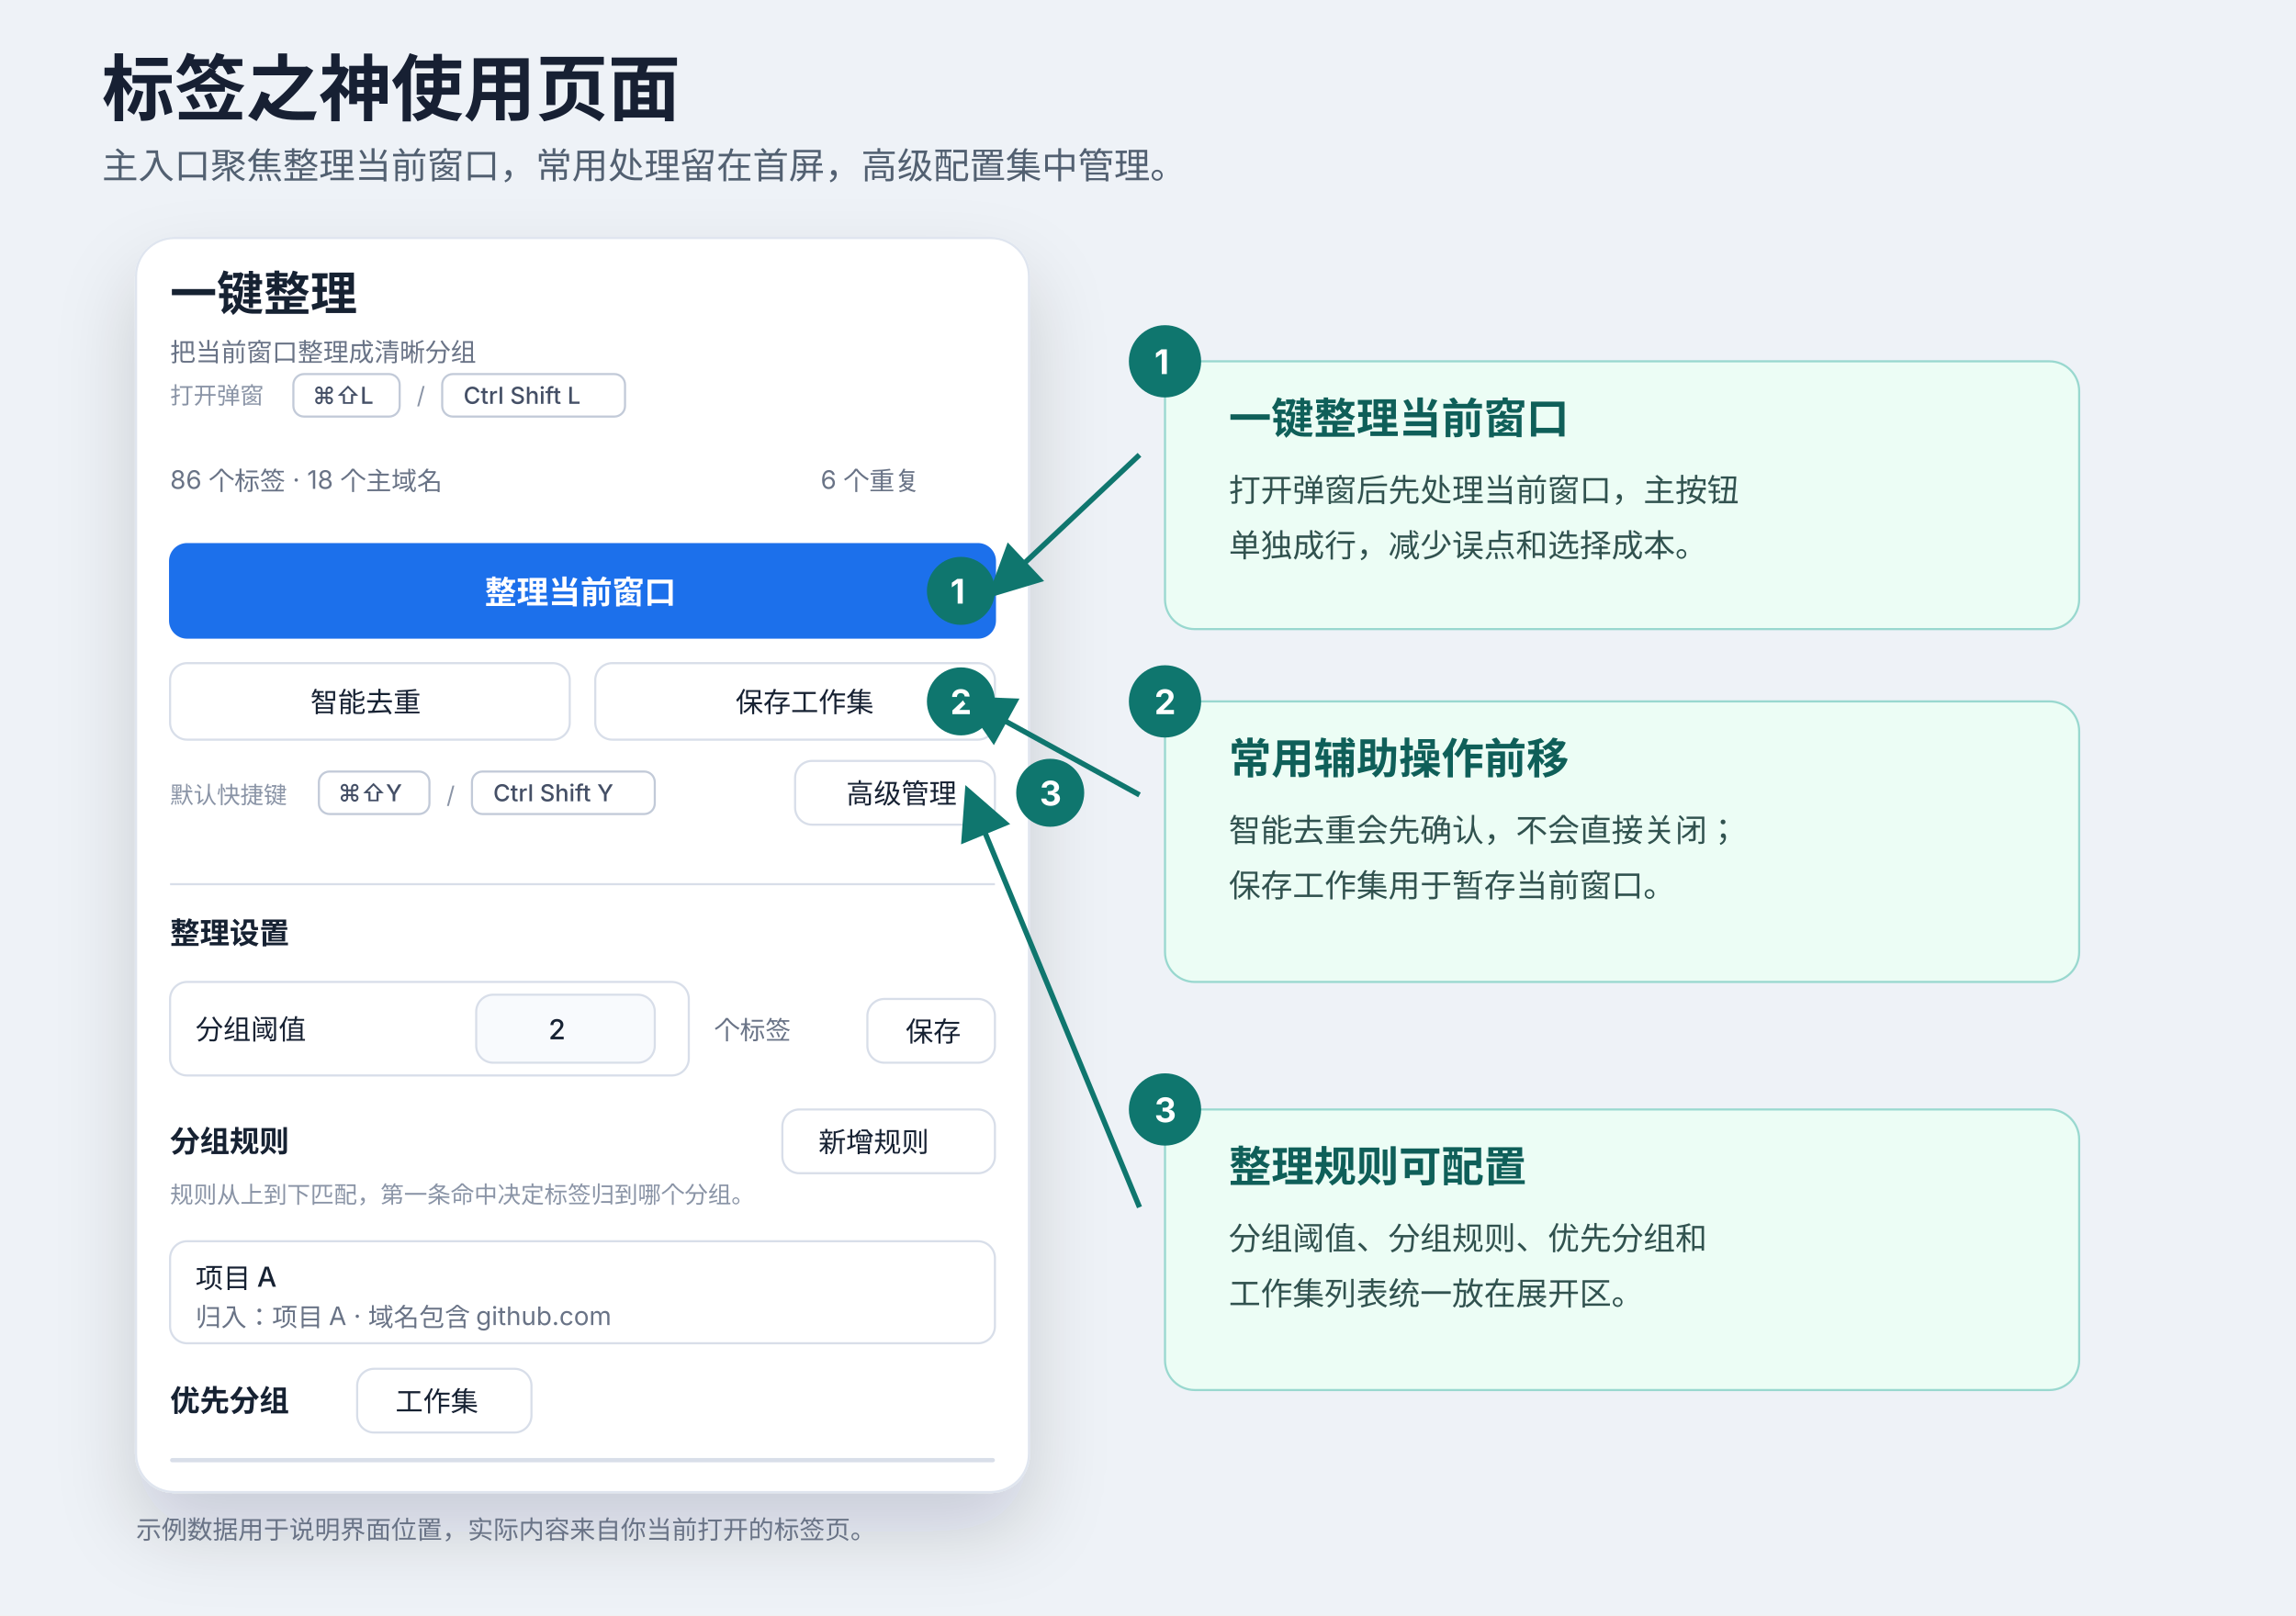
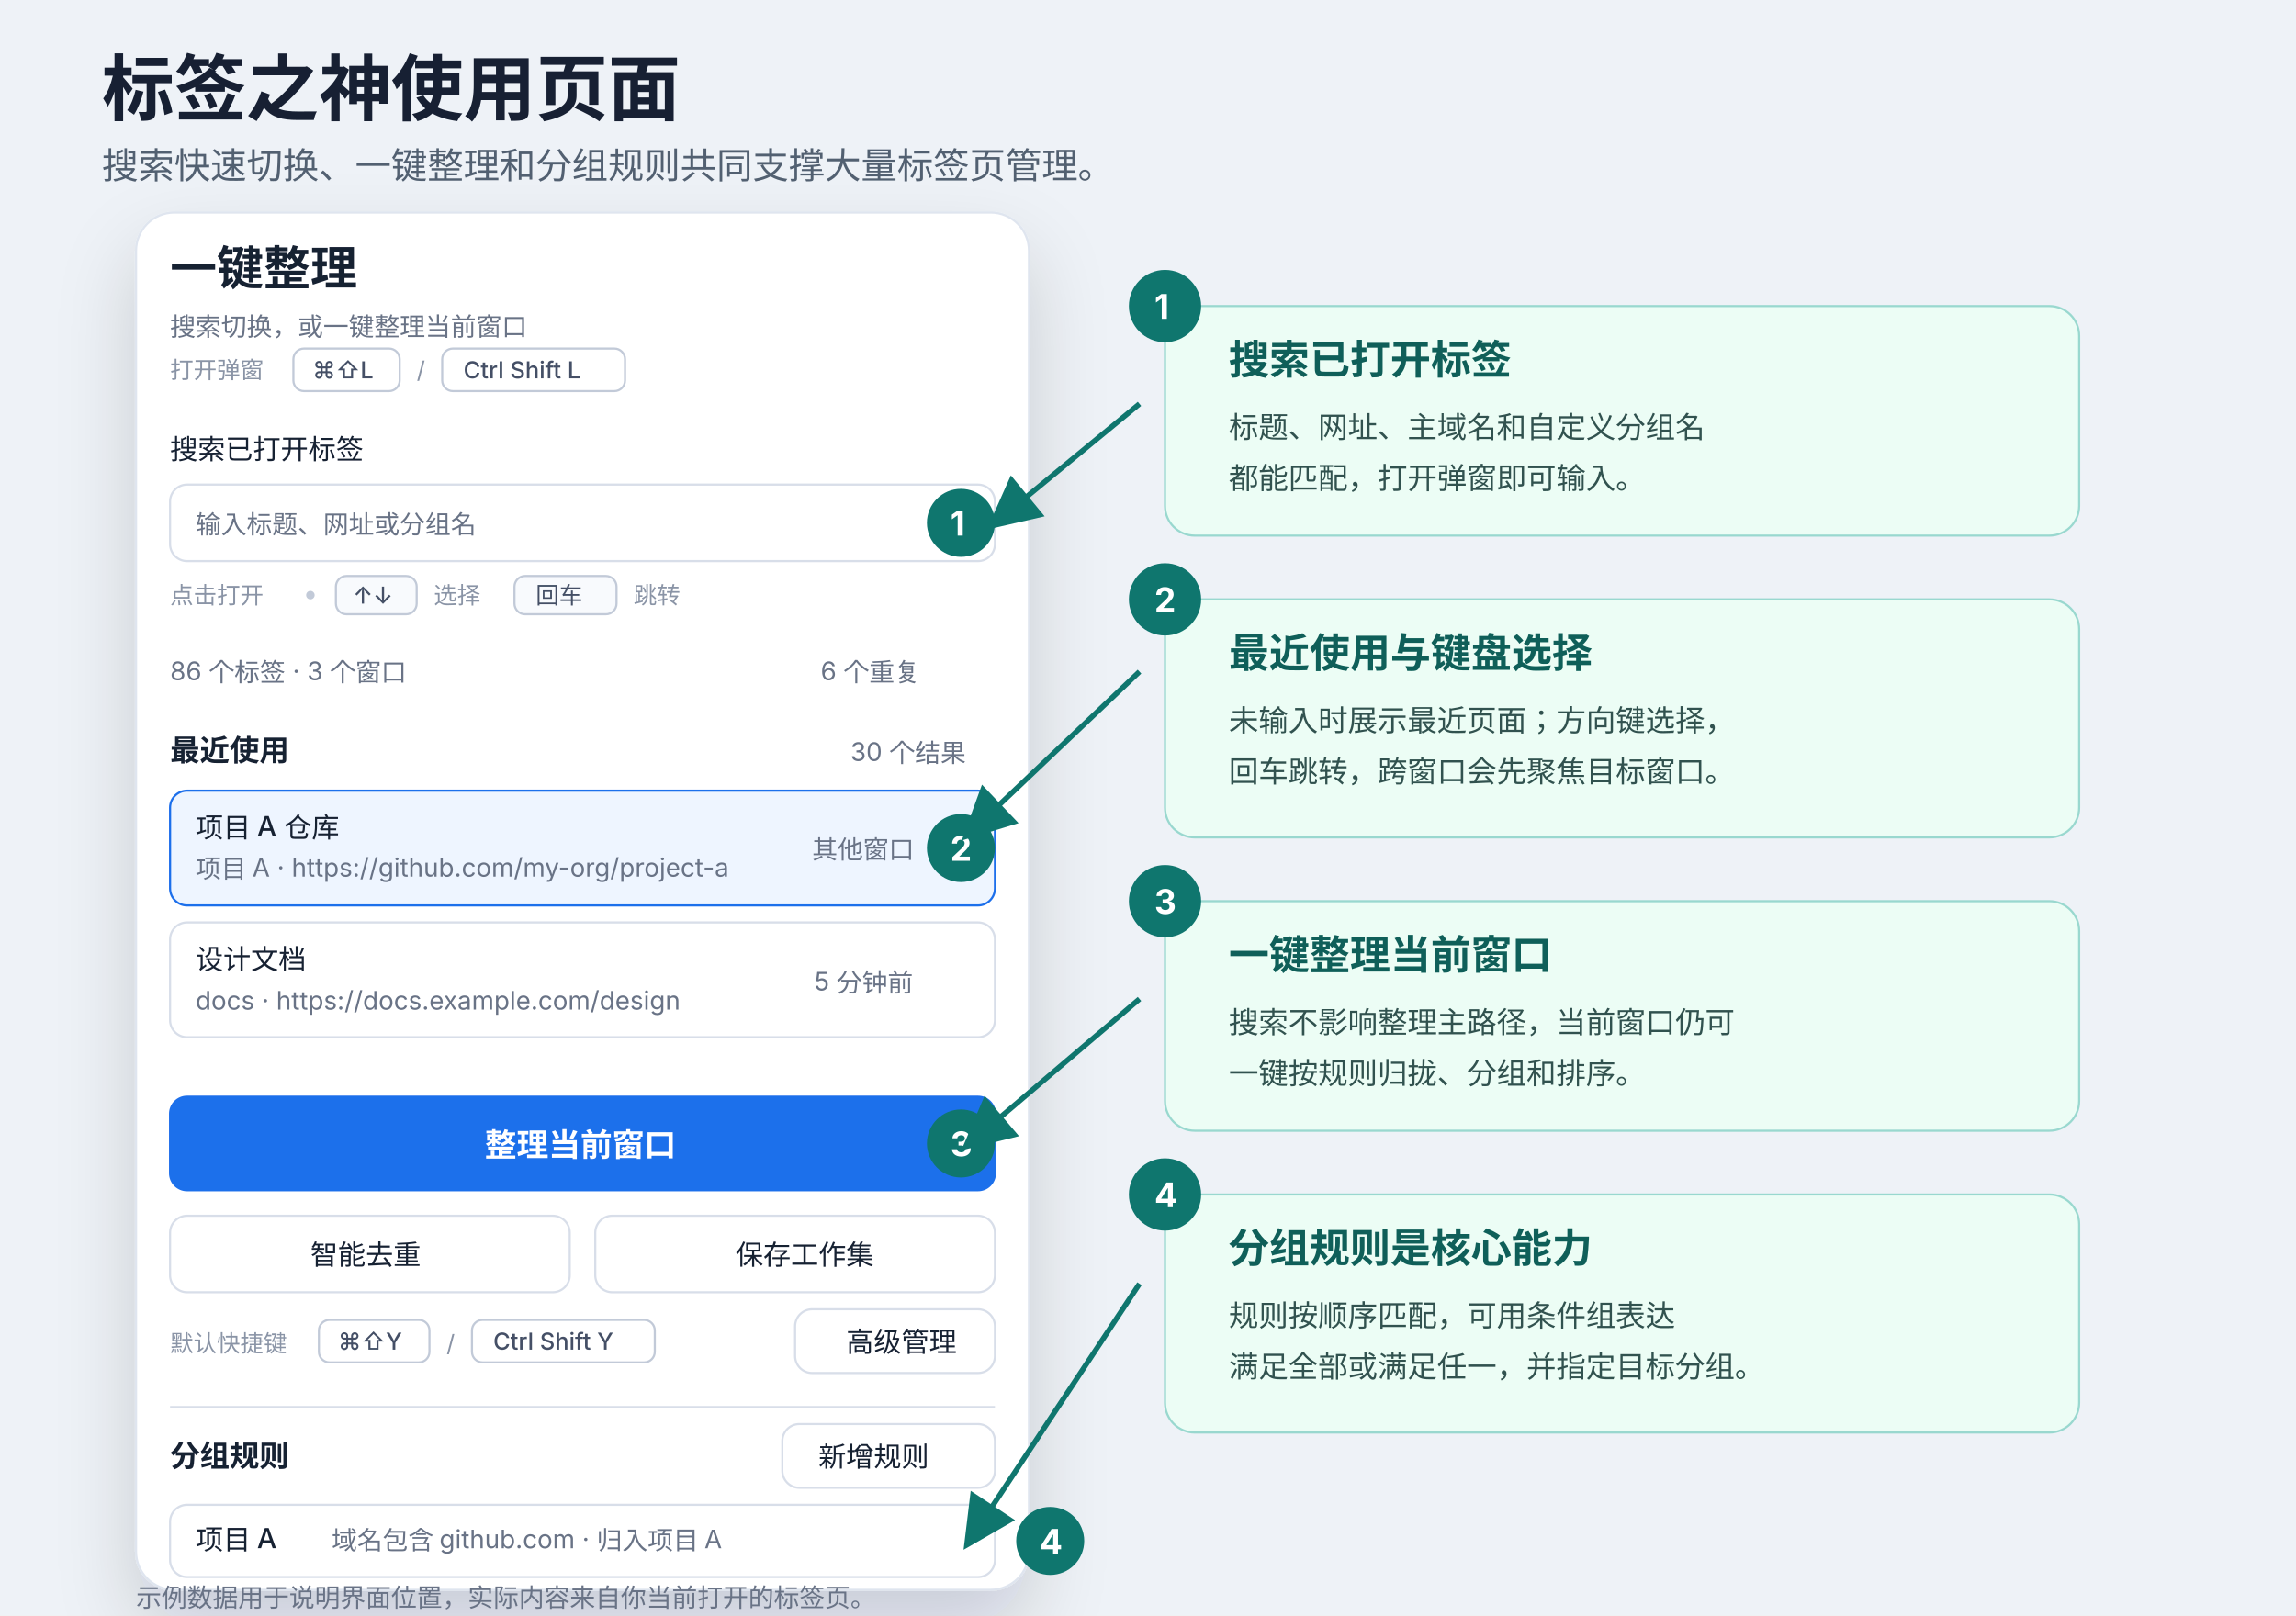
<svg xmlns="http://www.w3.org/2000/svg" width="1080" height="760" viewBox="0 0 1080 760">
  <defs>
    <filter id="shadow" x="-20%" y="-20%" width="140%" height="140%">
      <feDropShadow dx="0" dy="18" stdDeviation="18" flood-color="#0f172a" flood-opacity="0.16" />
    </filter>
    <marker id="arrow" markerWidth="10" markerHeight="10" refX="8" refY="5" orient="auto">
      <path d="M0,0 L10,5 L0,10 Z" fill="#0f766e" />
    </marker>
    <style>
      .page-title { font: 700 34px -apple-system, BlinkMacSystemFont, "Segoe UI", sans-serif; fill: #172033; }
      .page-subtitle { font: 400 17px -apple-system, BlinkMacSystemFont, "Segoe UI", sans-serif; fill: #526071; }
      .popup-title { font: 700 22px -apple-system, BlinkMacSystemFont, "Segoe UI", sans-serif; fill: #172033; }
      .section-title { font: 700 14px -apple-system, BlinkMacSystemFont, "Segoe UI", sans-serif; fill: #172033; }
      .label { font: 500 13px -apple-system, BlinkMacSystemFont, "Segoe UI", sans-serif; fill: #172033; }
      .small { font: 400 12px -apple-system, BlinkMacSystemFont, "Segoe UI", sans-serif; fill: #697386; }
      .tiny { font: 400 11px -apple-system, BlinkMacSystemFont, "Segoe UI", sans-serif; fill: #8a94a6; }
      .button { font: 500 13px -apple-system, BlinkMacSystemFont, "Segoe UI", sans-serif; }
      .button-strong { font: 700 15px -apple-system, BlinkMacSystemFont, "Segoe UI", sans-serif; }
-       .callout-title { font: 700 20px -apple-system, BlinkMacSystemFont, "Segoe UI", sans-serif; fill: #0f5f59; }
-       .callout-body { font: 400 15px -apple-system, BlinkMacSystemFont, "Segoe UI", sans-serif; fill: #31524f; }
+       .callout-title { font: 700 19px -apple-system, BlinkMacSystemFont, "Segoe UI", sans-serif; fill: #0f5f59; }
+       .callout-body { font: 400 14px -apple-system, BlinkMacSystemFont, "Segoe UI", sans-serif; fill: #31524f; }
      .num { font: 700 16px -apple-system, BlinkMacSystemFont, "Segoe UI", sans-serif; fill: #ffffff; }
      .kbd { font: 500 11px -apple-system, BlinkMacSystemFont, "Segoe UI", sans-serif; fill: #445066; }
    </style>
  </defs>
  <rect width="1080" height="760" fill="#eef2f7" />
  <text x="48" y="54" class="page-title">标签之神使用页面</text>
-   <text x="48" y="84" class="page-subtitle">主入口聚焦整理当前窗口，常用处理留在首屏，高级配置集中管理。</text>
-   <g id="popup" transform="translate(64 112)" filter="url(#shadow)">
-     <rect x="0" y="0" width="420" height="590" rx="18" fill="#ffffff" stroke="#dfe5ef" />
+   <text x="48" y="84" class="page-subtitle">搜索快速切换、一键整理和分组规则共同支撑大量标签页管理。</text>
+   <g id="popup" transform="translate(64 100)" filter="url(#shadow)">
+     <rect x="0" y="0" width="420" height="648" rx="18" fill="#ffffff" stroke="#dfe5ef" />
    <text x="16" y="34" class="popup-title">一键整理</text>
-     <text x="16" y="58" class="small">把当前窗口整理成清晰分组</text>
+     <text x="16" y="58" class="small">搜索切换，或一键整理当前窗口</text>
    <text x="16" y="78" class="tiny">打开弹窗</text>
    <rect x="74" y="64" width="50" height="20" rx="5" fill="#ffffff" stroke="#c2cad8" />
    <text x="83" y="78" class="kbd">⌘⇧L</text>
    <text x="132" y="78" class="tiny">/</text>
    <rect x="144" y="64" width="86" height="20" rx="5" fill="#ffffff" stroke="#c2cad8" />
    <text x="154" y="78" class="kbd">Ctrl Shift L</text>
-     <text x="16" y="118" class="small">86 个标签 · 18 个主域名</text>
-     <text x="322" y="118" class="small">6 个重复</text>
-     <rect x="16" y="144" width="388" height="44" rx="8" fill="#1f6feb" stroke="#1f6feb" />
-     <text x="164" y="172" class="button-strong" fill="#ffffff">整理当前窗口</text>
-     <rect x="16" y="200" width="188" height="36" rx="8" fill="#ffffff" stroke="#d8dee9" />
-     <text x="82" y="223" class="button" fill="#172033">智能去重</text>
-     <rect x="216" y="200" width="188" height="36" rx="8" fill="#ffffff" stroke="#d8dee9" />
-     <text x="282" y="223" class="button" fill="#172033">保存工作集</text>
-     <text x="16" y="266" class="tiny">默认快捷键</text>
-     <rect x="86" y="251" width="52" height="20" rx="5" fill="#ffffff" stroke="#c2cad8" />
-     <text x="95" y="265" class="kbd">⌘⇧Y</text>
-     <text x="146" y="266" class="tiny">/</text>
-     <rect x="158" y="251" width="86" height="20" rx="5" fill="#ffffff" stroke="#c2cad8" />
-     <text x="168" y="265" class="kbd">Ctrl Shift Y</text>
-     <rect x="310" y="246" width="94" height="30" rx="8" fill="#ffffff" stroke="#d8dee9" />
-     <text x="334" y="266" class="button" fill="#172033">高级管理</text>
-     <line x1="16" y1="304" x2="404" y2="304" stroke="#d8dee9" />
-     <text x="16" y="332" class="section-title">整理设置</text>
-     <rect x="16" y="350" width="244" height="44" rx="8" fill="#ffffff" stroke="#d8dee9" />
-     <text x="28" y="377" class="label">分组阈值</text>
-     <rect x="160" y="356" width="84" height="32" rx="8" fill="#f8fafd" stroke="#d8dee9" />
-     <text x="194" y="377" class="label">2</text>
-     <text x="272" y="377" class="small">个标签</text>
-     <rect x="344" y="358" width="60" height="30" rx="8" fill="#ffffff" stroke="#d8dee9" />
-     <text x="362" y="378" class="button" fill="#172033">保存</text>
-     <text x="16" y="430" class="section-title">分组规则</text>
-     <rect x="304" y="410" width="100" height="30" rx="8" fill="#ffffff" stroke="#d8dee9" />
-     <text x="321" y="430" class="button" fill="#172033">新增规则</text>
-     <text x="16" y="454" class="tiny">规则从上到下匹配，第一条命中决定标签归到哪个分组。</text>
-     <rect x="16" y="472" width="388" height="48" rx="8" fill="#ffffff" stroke="#d8dee9" />
-     <text x="28" y="494" class="label">项目 A</text>
-     <text x="28" y="512" class="small">归入：项目 A · 域名包含 github.com</text>
-     <text x="16" y="552" class="section-title">优先分组</text>
-     <rect x="104" y="532" width="82" height="30" rx="8" fill="#ffffff" stroke="#d8dee9" />
-     <text x="122" y="552" class="button" fill="#172033">工作集</text>
-     <rect x="16" y="574" width="388" height="2" rx="1" fill="#d8dee9" />
+     <text x="16" y="116" class="label">搜索已打开标签</text>
+     <rect x="16" y="128" width="388" height="36" rx="8" fill="#ffffff" stroke="#d8dee9" />
+     <text x="28" y="151" class="small">输入标题、网址或分组名</text>
+     <text x="16" y="184" class="tiny">点击打开</text>
+     <circle cx="82" cy="180" r="2" fill="#c2cad8" />
+     <rect x="94" y="171" width="38" height="18" rx="5" fill="#f8fafd" stroke="#c2cad8" />
+     <text x="102" y="184" class="kbd">↑↓</text>
+     <text x="140" y="184" class="tiny">选择</text>
+     <rect x="178" y="171" width="48" height="18" rx="5" fill="#f8fafd" stroke="#c2cad8" />
+     <text x="188" y="184" class="kbd">回车</text>
+     <text x="234" y="184" class="tiny">跳转</text>
+     <text x="16" y="220" class="small">86 个标签 · 3 个窗口</text>
+     <text x="322" y="220" class="small">6 个重复</text>
+     <text x="16" y="258" class="section-title">最近使用</text>
+     <text x="336" y="258" class="small">30 个结果</text>
+     <rect x="16" y="272" width="388" height="54" rx="8" fill="#eef5ff" stroke="#1f6feb" />
+     <text x="28" y="294" class="label">项目 A 仓库</text>
+     <text x="28" y="313" class="small">项目 A · https://github.com/my-org/project-a</text>
+     <text x="318" y="304" class="small">其他窗口</text>
+     <rect x="16" y="334" width="388" height="54" rx="8" fill="#ffffff" stroke="#d8dee9" />
+     <text x="28" y="356" class="label">设计文档</text>
+     <text x="28" y="375" class="small">docs · https://docs.example.com/design</text>
+     <text x="319" y="366" class="small">5 分钟前</text>
+     <rect x="16" y="416" width="388" height="44" rx="8" fill="#1f6feb" stroke="#1f6feb" />
+     <text x="164" y="444" class="button-strong" fill="#ffffff">整理当前窗口</text>
+     <rect x="16" y="472" width="188" height="36" rx="8" fill="#ffffff" stroke="#d8dee9" />
+     <text x="82" y="495" class="button" fill="#172033">智能去重</text>
+     <rect x="216" y="472" width="188" height="36" rx="8" fill="#ffffff" stroke="#d8dee9" />
+     <text x="282" y="495" class="button" fill="#172033">保存工作集</text>
+     <text x="16" y="536" class="tiny">默认快捷键</text>
+     <rect x="86" y="521" width="52" height="20" rx="5" fill="#ffffff" stroke="#c2cad8" />
+     <text x="95" y="535" class="kbd">⌘⇧Y</text>
+     <text x="146" y="536" class="tiny">/</text>
+     <rect x="158" y="521" width="86" height="20" rx="5" fill="#ffffff" stroke="#c2cad8" />
+     <text x="168" y="535" class="kbd">Ctrl Shift Y</text>
+     <rect x="310" y="516" width="94" height="30" rx="8" fill="#ffffff" stroke="#d8dee9" />
+     <text x="334" y="536" class="button" fill="#172033">高级管理</text>
+     <line x1="16" y1="562" x2="404" y2="562" stroke="#d8dee9" />
+     <text x="16" y="590" class="section-title">分组规则</text>
+     <rect x="304" y="570" width="100" height="30" rx="8" fill="#ffffff" stroke="#d8dee9" />
+     <text x="321" y="590" class="button" fill="#172033">新增规则</text>
+     <rect x="16" y="608" width="388" height="34" rx="8" fill="#ffffff" stroke="#d8dee9" />
+     <text x="28" y="629" class="label">项目 A</text>
+     <text x="92" y="629" class="small">域名包含 github.com · 归入项目 A</text>
  </g>
-   <g id="badges" transform="translate(64 112)">
-     <circle cx="388" cy="166" r="16" fill="#0f766e" />
-     <text x="383" y="172" class="num">1</text>
-     <circle cx="388" cy="218" r="16" fill="#0f766e" />
-     <text x="383" y="224" class="num">2</text>
-     <circle cx="430" cy="261" r="16" fill="#0f766e" />
-     <text x="425" y="267" class="num">3</text>
+   <g id="badges" transform="translate(64 100)">
+     <circle cx="388" cy="146" r="16" fill="#0f766e" />
+     <text x="383" y="152" class="num">1</text>
+     <circle cx="388" cy="299" r="16" fill="#0f766e" />
+     <text x="383" y="305" class="num">2</text>
+     <circle cx="388" cy="438" r="16" fill="#0f766e" />
+     <text x="383" y="444" class="num">3</text>
+     <circle cx="430" cy="625" r="16" fill="#0f766e" />
+     <text x="425" y="631" class="num">4</text>
  </g>
  <g id="callouts">
-     <path d="M536 214 L468 278" stroke="#0f766e" stroke-width="2.5" fill="none" marker-end="url(#arrow)" />
-     <rect x="548" y="170" width="430" height="126" rx="14" fill="#ecfdf5" stroke="#99d8cf" />
-     <circle cx="548" cy="170" r="17" fill="#0f766e" />
-     <text x="543" y="176" class="num">1</text>
-     <text x="578" y="204" class="callout-title">一键整理当前窗口</text>
-     <text x="578" y="236" class="callout-body">打开弹窗后先处理当前窗口，主按钮</text>
-     <text x="578" y="262" class="callout-body">单独成行，减少误点和选择成本。</text>
-     <path d="M536 374 L456 330" stroke="#0f766e" stroke-width="2.5" fill="none" marker-end="url(#arrow)" />
-     <rect x="548" y="330" width="430" height="132" rx="14" fill="#ecfdf5" stroke="#99d8cf" />
-     <circle cx="548" cy="330" r="17" fill="#0f766e" />
-     <text x="543" y="336" class="num">2</text>
-     <text x="578" y="364" class="callout-title">常用辅助操作前移</text>
-     <text x="578" y="396" class="callout-body">智能去重会先确认，不会直接关闭；</text>
-     <text x="578" y="422" class="callout-body">保存工作集用于暂存当前窗口。</text>
-     <path d="M536 568 L456 374" stroke="#0f766e" stroke-width="2.5" fill="none" marker-end="url(#arrow)" />
-     <rect x="548" y="522" width="430" height="132" rx="14" fill="#ecfdf5" stroke="#99d8cf" />
-     <circle cx="548" cy="522" r="17" fill="#0f766e" />
-     <text x="543" y="528" class="num">3</text>
-     <text x="578" y="556" class="callout-title">整理规则可配置</text>
-     <text x="578" y="588" class="callout-body">分组阈值、分组规则、优先分组和</text>
-     <text x="578" y="614" class="callout-body">工作集列表统一放在展开区。</text>
+     <path d="M536 190 L468 246" stroke="#0f766e" stroke-width="2.5" fill="none" marker-end="url(#arrow)" />
+     <rect x="548" y="144" width="430" height="108" rx="14" fill="#ecfdf5" stroke="#99d8cf" />
+     <circle cx="548" cy="144" r="17" fill="#0f766e" />
+     <text x="543" y="150" class="num">1</text>
+     <text x="578" y="176" class="callout-title">搜索已打开标签</text>
+     <text x="578" y="206" class="callout-body">标题、网址、主域名和自定义分组名</text>
+     <text x="578" y="230" class="callout-body">都能匹配，打开弹窗即可输入。</text>
+     <path d="M536 316 L456 392" stroke="#0f766e" stroke-width="2.5" fill="none" marker-end="url(#arrow)" />
+     <rect x="548" y="282" width="430" height="112" rx="14" fill="#ecfdf5" stroke="#99d8cf" />
+     <circle cx="548" cy="282" r="17" fill="#0f766e" />
+     <text x="543" y="288" class="num">2</text>
+     <text x="578" y="314" class="callout-title">最近使用与键盘选择</text>
+     <text x="578" y="344" class="callout-body">未输入时展示最近页面；方向键选择，</text>
+     <text x="578" y="368" class="callout-body">回车跳转，跨窗口会先聚焦目标窗口。</text>
+     <path d="M536 470 L456 538" stroke="#0f766e" stroke-width="2.5" fill="none" marker-end="url(#arrow)" />
+     <rect x="548" y="424" width="430" height="108" rx="14" fill="#ecfdf5" stroke="#99d8cf" />
+     <circle cx="548" cy="424" r="17" fill="#0f766e" />
+     <text x="543" y="430" class="num">3</text>
+     <text x="578" y="456" class="callout-title">一键整理当前窗口</text>
+     <text x="578" y="486" class="callout-body">搜索不影响整理主路径，当前窗口仍可</text>
+     <text x="578" y="510" class="callout-body">一键按规则归拢、分组和排序。</text>
+     <path d="M536 604 L456 725" stroke="#0f766e" stroke-width="2.5" fill="none" marker-end="url(#arrow)" />
+     <rect x="548" y="562" width="430" height="112" rx="14" fill="#ecfdf5" stroke="#99d8cf" />
+     <circle cx="548" cy="562" r="17" fill="#0f766e" />
+     <text x="543" y="568" class="num">4</text>
+     <text x="578" y="594" class="callout-title">分组规则是核心能力</text>
+     <text x="578" y="624" class="callout-body">规则按顺序匹配，可用条件组表达</text>
+     <text x="578" y="648" class="callout-body">满足全部或满足任一，并指定目标分组。</text>
  </g>
-   <text x="64" y="724" class="small">示例数据用于说明界面位置，实际内容来自你当前打开的标签页。</text>
+   <text x="64" y="756" class="small">示例数据用于说明界面位置，实际内容来自你当前打开的标签页。</text>
</svg>
